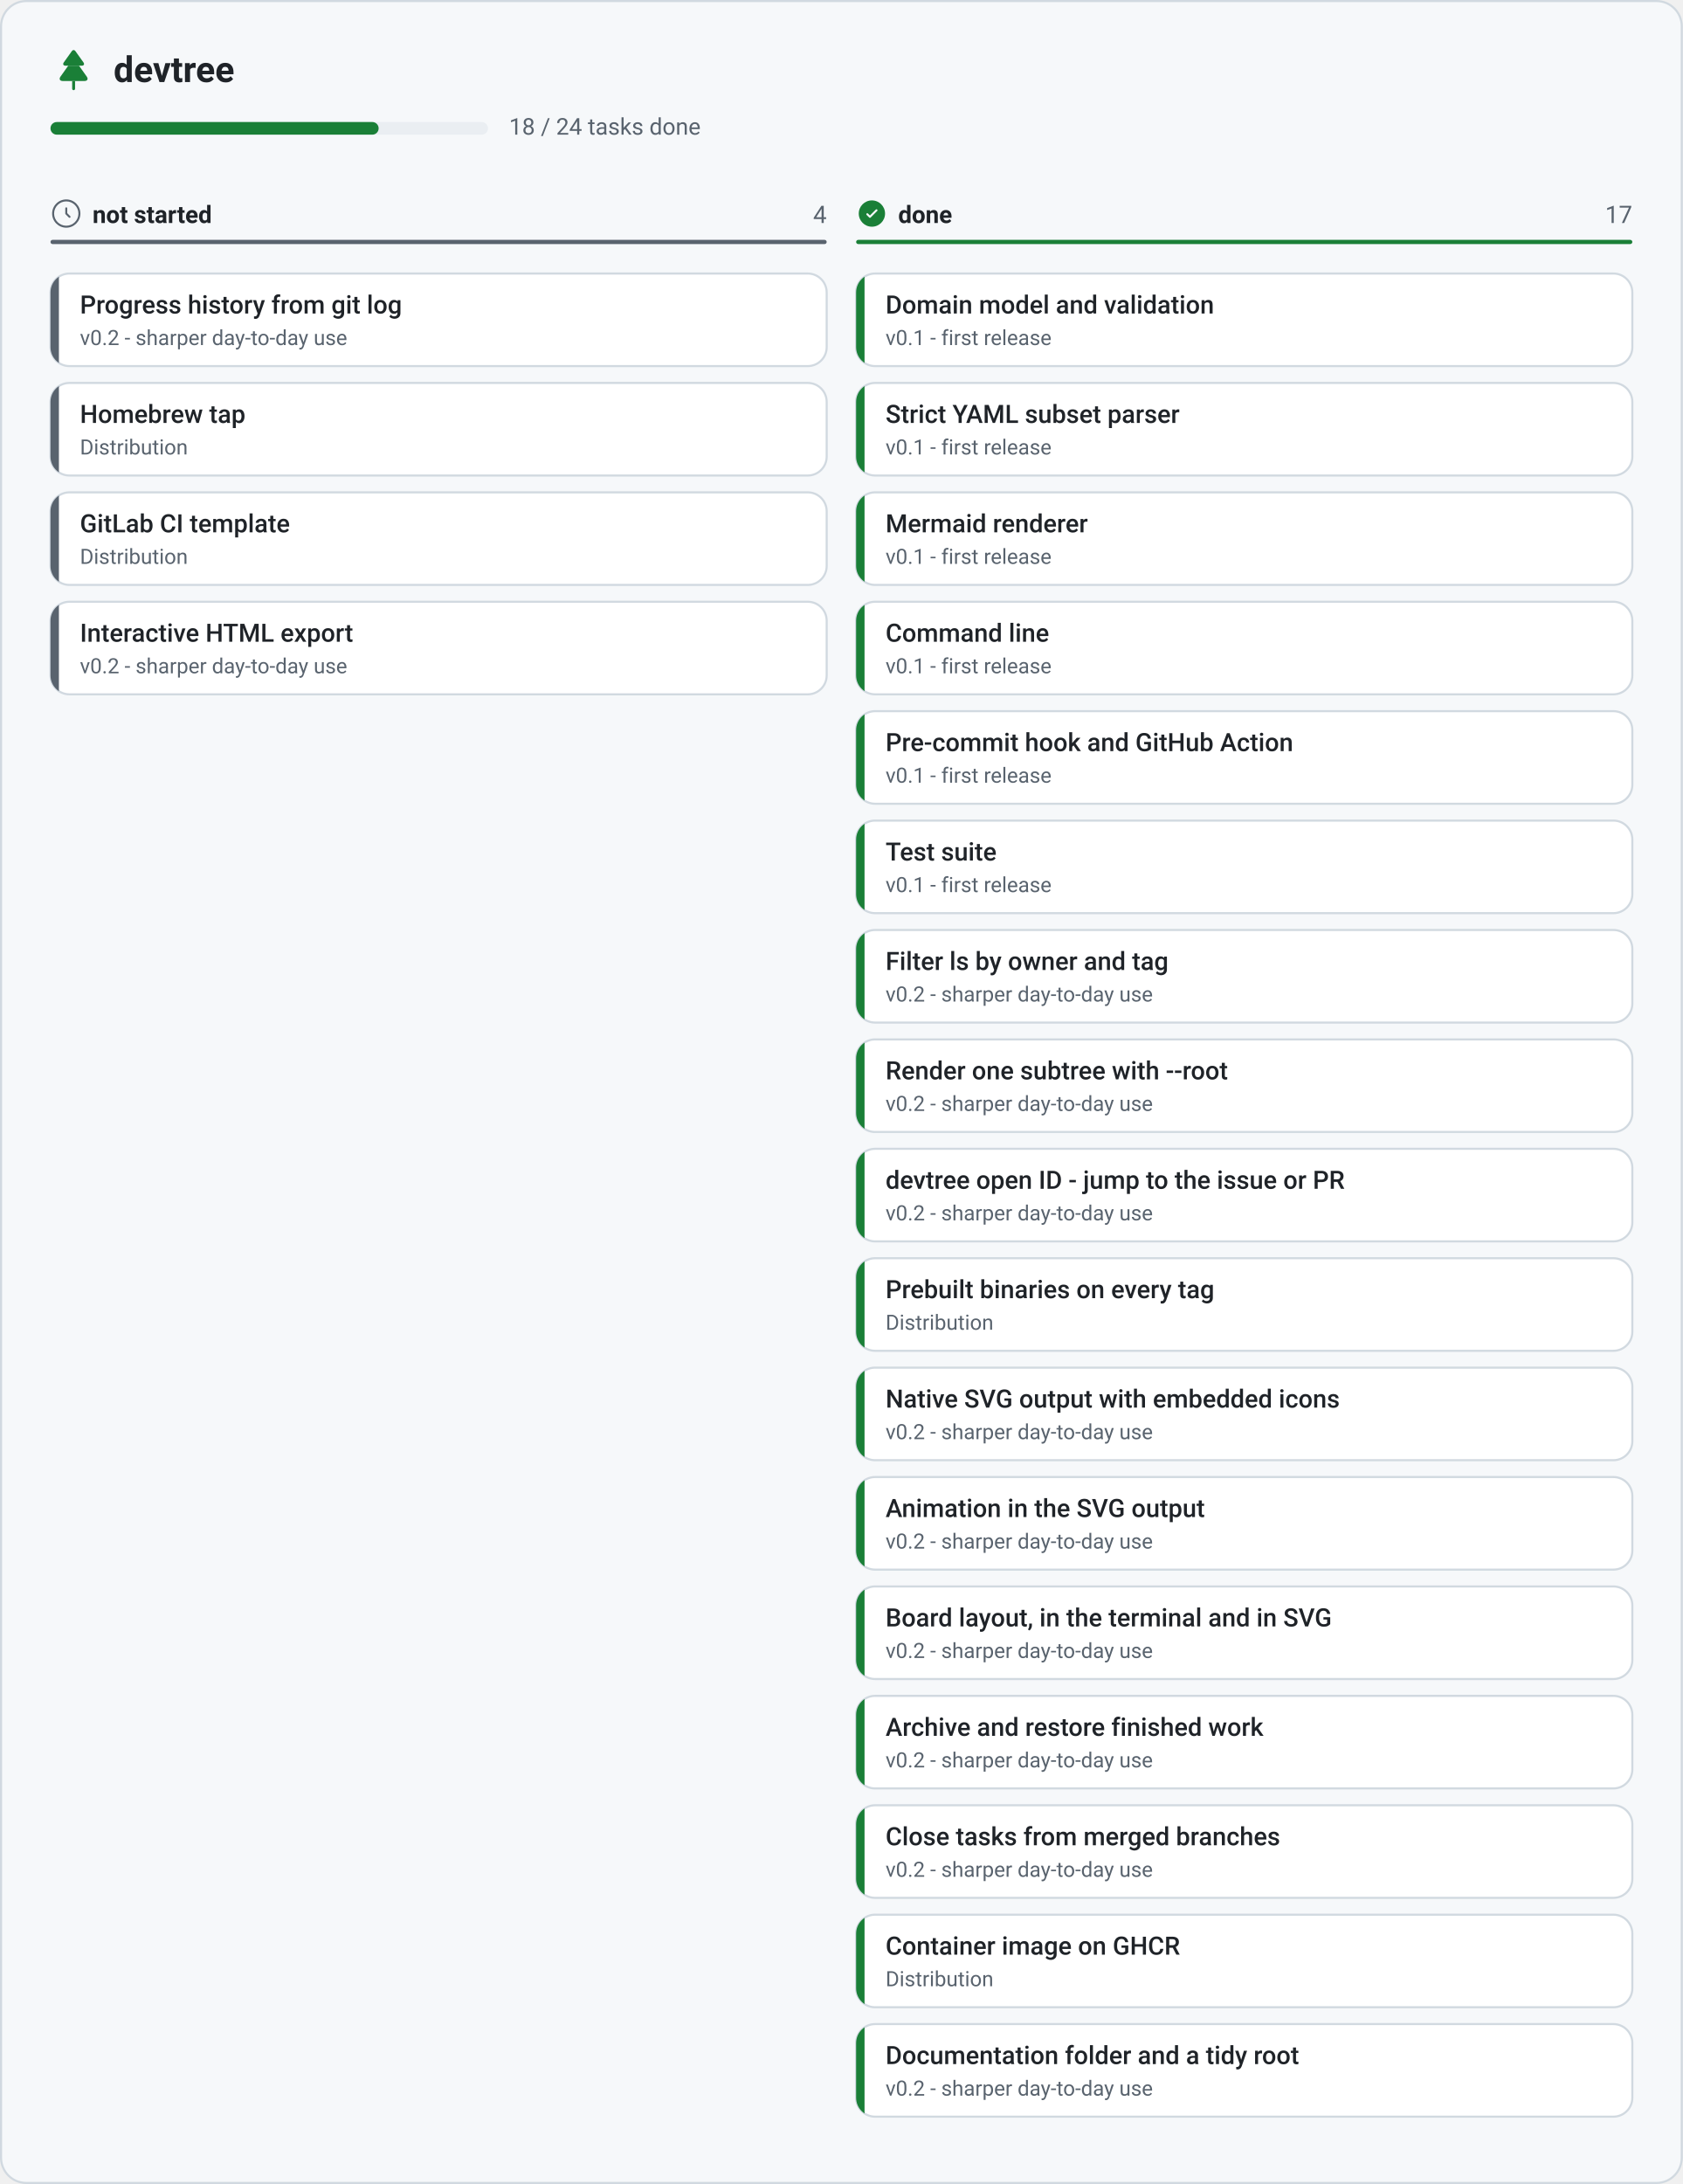
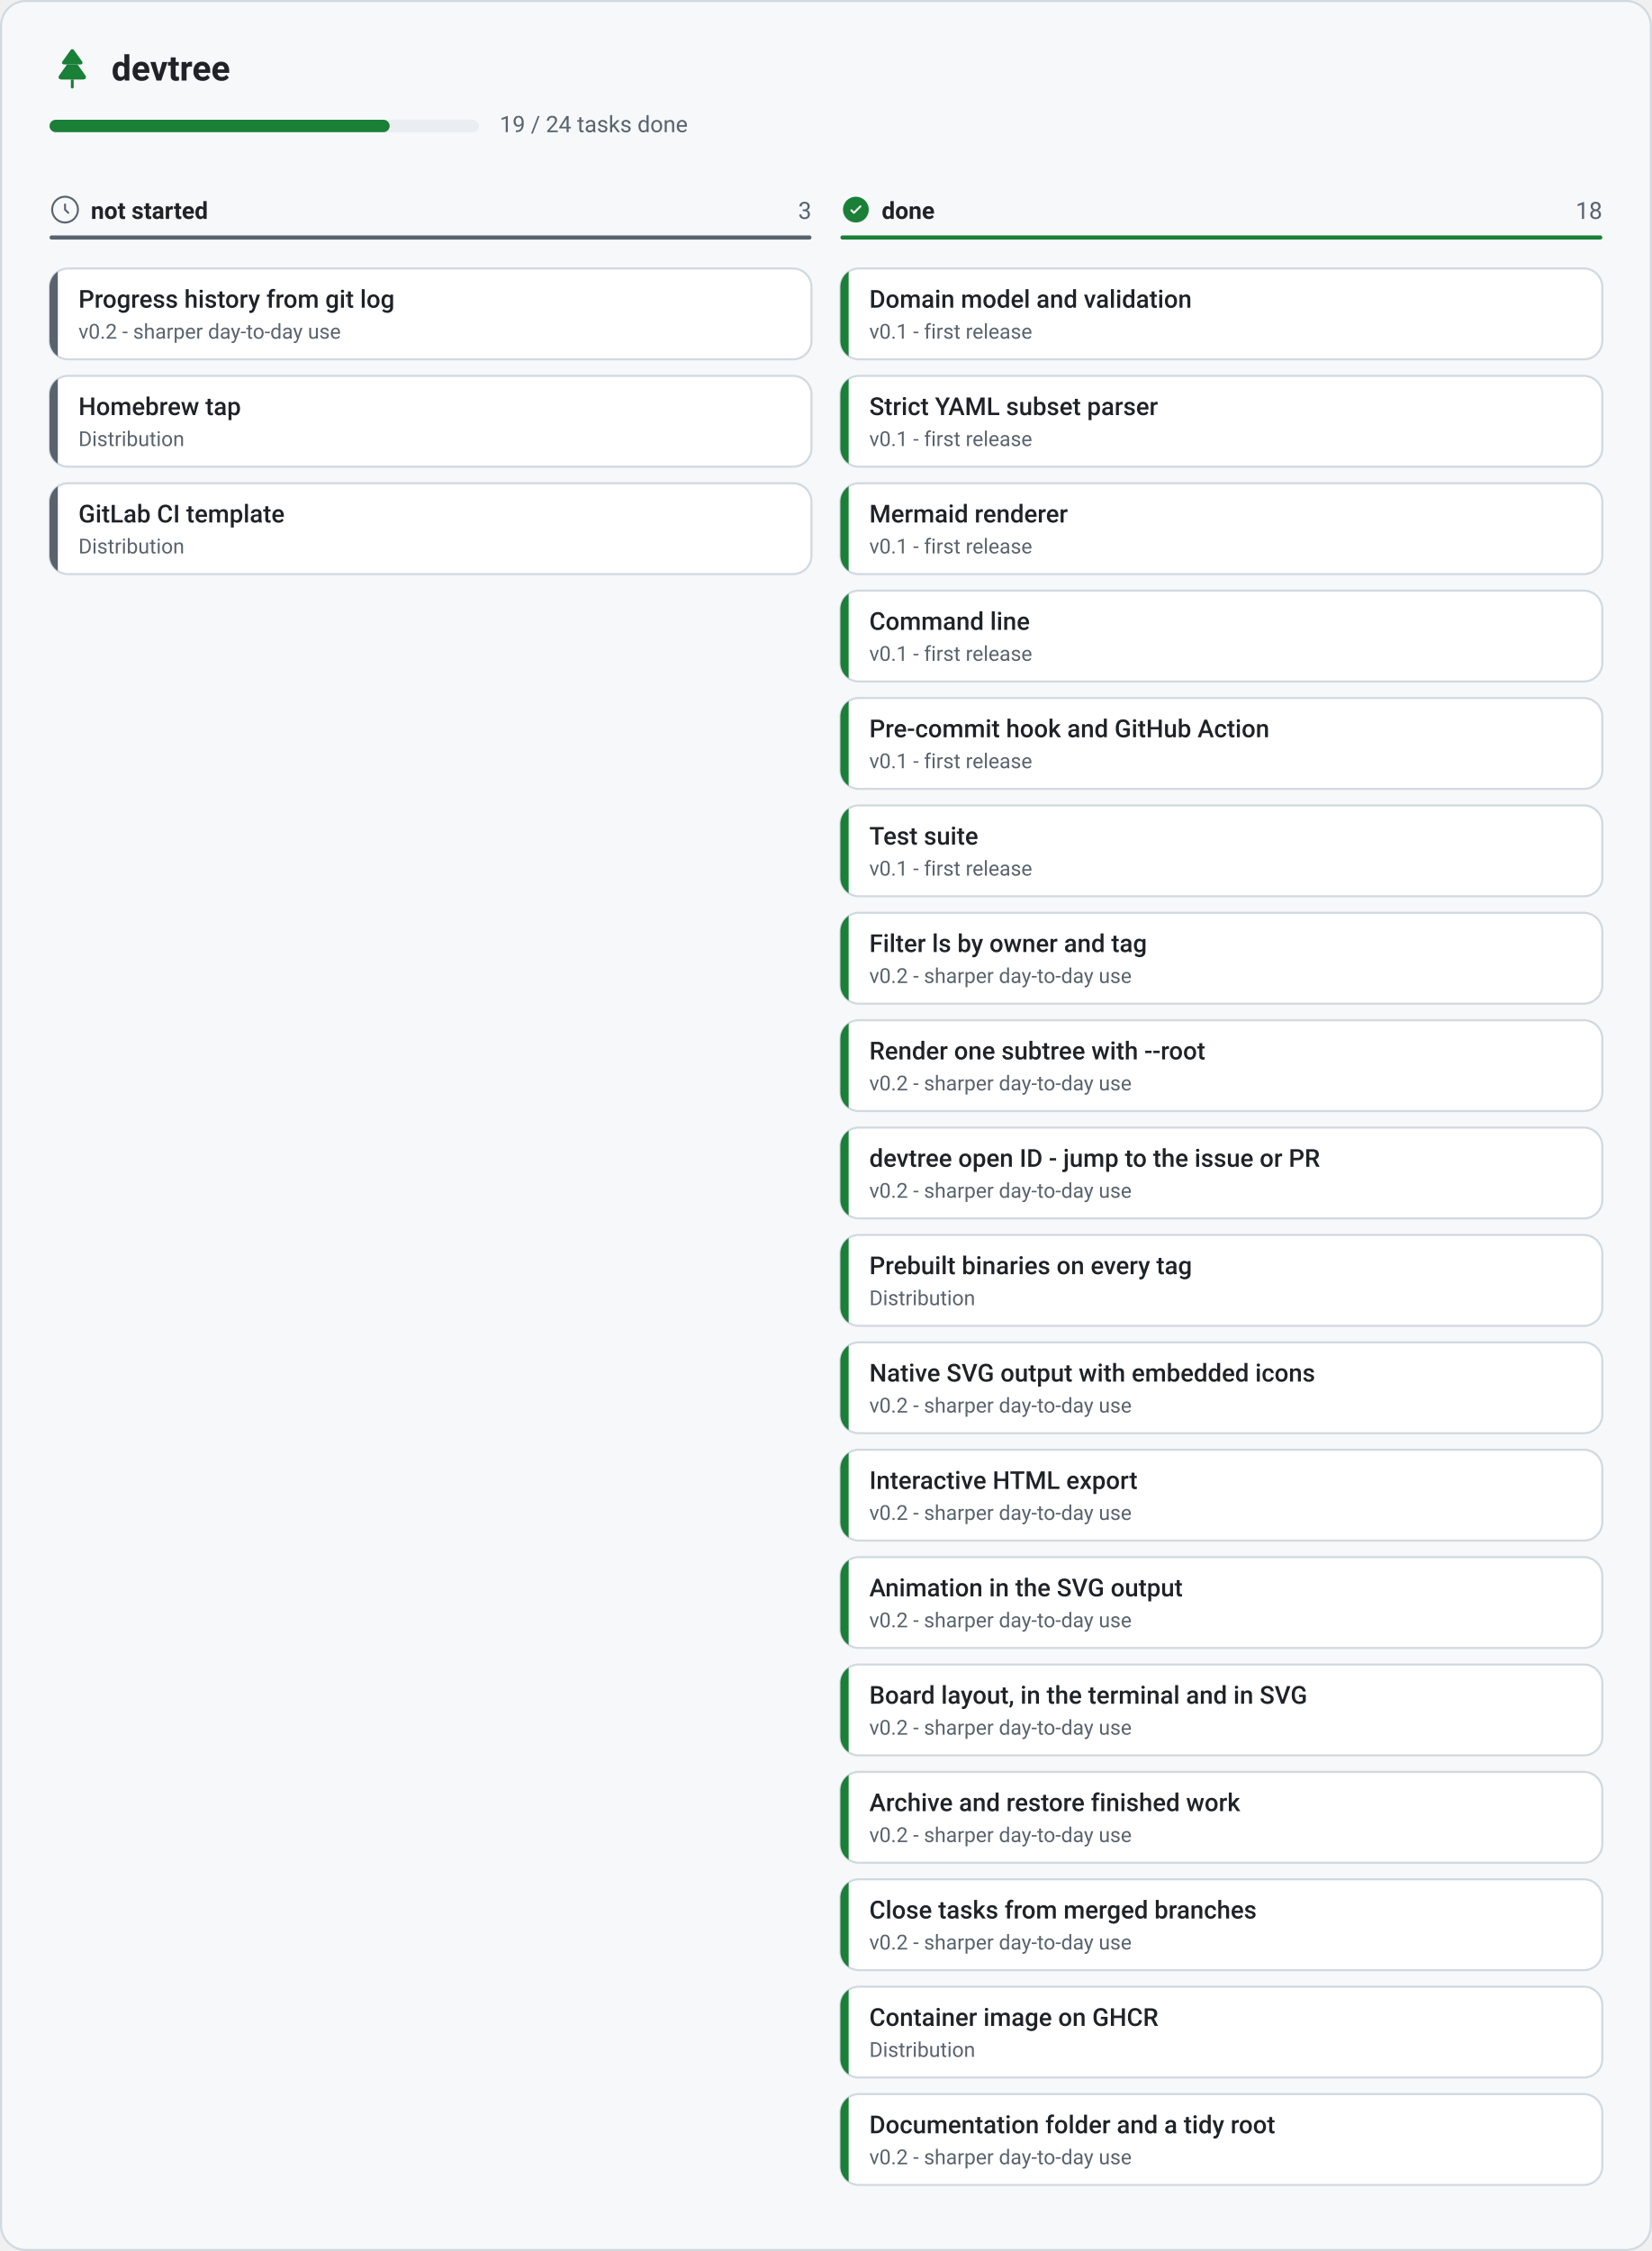
- <svg xmlns="http://www.w3.org/2000/svg" width="800" height="1038" viewBox="0 0 800 1038" font-family="system-ui,-apple-system,'Segoe UI',Roboto,'Helvetica Neue',Arial,sans-serif" role="img" aria-label="devtree board">
+ <svg xmlns="http://www.w3.org/2000/svg" width="800" height="1090" viewBox="0 0 800 1090" font-family="system-ui,-apple-system,'Segoe UI',Roboto,'Helvetica Neue',Arial,sans-serif" role="img" aria-label="devtree board">
  <style>
@keyframes dt-flow { to { stroke-dashoffset: -16 } }
@keyframes dt-grow { from { transform: scaleX(0) } to { transform: scaleX(1) } }
@keyframes dt-spin { to { transform: rotate(360deg) } }
@keyframes dt-rise { from { opacity: 0; transform: translateY(7px) } to { opacity: 1; transform: none } }
@keyframes dt-pulse { 0%, 100% { opacity: 1 } 50% { opacity: .45 } }
@keyframes dt-marquee { from { transform: translateX(-50%) } to { transform: none } }
.dt-flow { animation: dt-flow 1.1s linear infinite }
.dt-grow { animation: dt-grow .9s cubic-bezier(.2,.8,.2,1) both; transform-box: fill-box; transform-origin: left center }
.dt-spin { animation: dt-spin 8s linear infinite; transform-box: fill-box; transform-origin: center }
.dt-rise { animation: dt-rise .55s cubic-bezier(.2,.8,.2,1) backwards }
.dt-pulse { animation: dt-pulse 2.4s ease-in-out infinite }
.dt-marquee { animation: dt-marquee 26s linear infinite; transform-box: fill-box }
@media (prefers-reduced-motion: reduce), print {
  .dt-flow, .dt-grow, .dt-spin, .dt-rise, .dt-pulse, .dt-marquee { animation: none }
}
</style>
  <defs>
    <clipPath id="dt-col-0">
      <rect x="0" y="0" width="369.0" height="44.0" rx="9" />
    </clipPath>
    <clipPath id="dt-col-1">
      <rect x="0" y="0" width="369.0" height="44.0" rx="9" />
    </clipPath>
  </defs>
-   <rect x="0.5" y="0.5" width="799.0" height="1037.0" rx="12.0" fill="#f6f8fa" stroke="#d1d9e0" />
+   <rect x="0.5" y="0.5" width="799.0" height="1089.0" rx="12.0" fill="#f6f8fa" stroke="#d1d9e0" />
  <g transform="translate(24.0,22.0) scale(0.9167)" style="color:#1a7f37">
    <path d="M16.169 10.06H7.829C6.649 10.06 6.239 9.27 6.929 8.31L11.099 2.47C11.589 1.77 12.409 1.77 12.899 2.47L17.069 8.31C17.759 9.27 17.349 10.06 16.169 10.06Z" fill="currentColor" />
    <path d="M17.59 17.999H6.41C4.83 17.999 4.29 16.949 5.22 15.669L9.21 10.059H14.79L18.78 15.669C19.71 16.949 19.17 17.999 17.59 17.999Z" fill="currentColor" />
    <path d="M12.75 18V22C12.75 22.41 12.41 22.75 12 22.75C11.59 22.75 11.25 22.41 11.25 22V18H12.75Z" fill="currentColor" />
  </g>
  <text x="54.0" y="39.0" font-size="17" font-weight="600" fill="#1f2328">devtree</text>
  <rect x="24.0" y="58.0" width="208.0" height="6.0" rx="3.0" fill="#eaeef2" />
-   <rect x="24.0" y="58.0" width="156.0" height="6.0" rx="3.0" fill="#1a7f37" class="dt-grow" />
-   <text x="242.0" y="64.0" font-size="11" fill="#59636e">18 / 24 tasks done</text>
+   <rect x="24.0" y="58.0" width="164.7" height="6.0" rx="3.0" fill="#1a7f37" class="dt-grow" />
+   <text x="242.0" y="64.0" font-size="11" fill="#59636e">19 / 24 tasks done</text>
  <g transform="translate(24.0,94.0) scale(0.625)" style="color:#59636e">
    <path fill-rule="evenodd" clip-rule="evenodd" d="M12 2.75C6.891 2.75 2.75 6.891 2.75 12C2.75 17.109 6.891 21.25 12 21.25C17.109 21.25 21.25 17.109 21.25 12C21.25 6.891 17.109 2.75 12 2.75ZM1.25 12C1.25 6.063 6.063 1.25 12 1.25C17.937 1.25 22.75 6.063 22.75 12C22.75 17.937 17.937 22.75 12 22.75C6.063 22.75 1.25 17.937 1.25 12ZM12 7.25C12.414 7.25 12.75 7.586 12.75 8V11.689L15.03 13.97C15.323 14.263 15.323 14.737 15.03 15.03C14.737 15.323 14.263 15.323 13.97 15.03L11.47 12.53C11.329 12.39 11.25 12.199 11.25 12V8C11.25 7.586 11.586 7.25 12 7.25Z" fill="currentColor" />
  </g>
  <text x="44.0" y="106.0" font-size="11.5" fill="#1f2328" font-weight="600">not started</text>
-   <text x="393.0" y="106.0" font-size="11.5" fill="#59636e" text-anchor="end">4</text>
+   <text x="393.0" y="106.0" font-size="11.5" fill="#59636e" text-anchor="end">3</text>
  <rect x="24.0" y="114.0" width="369.0" height="2.0" rx="1.0" fill="#59636e" />
  <g class="dt-rise" style="animation-delay:0.00s">
    <rect x="24.0" y="130.0" width="369.0" height="44.0" rx="9.0" fill="#ffffff" stroke="#d1d9e0" />
    <g transform="translate(24.0,130.0)" clip-path="url(#dt-col-0)">
      <rect x="0.0" y="0.0" width="4.0" height="44.0" rx="0.0" fill="#59636e" />
    </g>
    <text x="38.0" y="149.0" font-size="12.0" fill="#1f2328" font-weight="500">Progress history from git log</text>
    <text x="38.0" y="164.0" font-size="10.0" fill="#59636e">v0.2 - sharper day-to-day use</text>
  </g>
  <g class="dt-rise" style="animation-delay:0.04s">
    <rect x="24.0" y="182.0" width="369.0" height="44.0" rx="9.0" fill="#ffffff" stroke="#d1d9e0" />
    <g transform="translate(24.0,182.0)" clip-path="url(#dt-col-0)">
      <rect x="0.0" y="0.0" width="4.0" height="44.0" rx="0.0" fill="#59636e" />
    </g>
    <text x="38.0" y="201.0" font-size="12.0" fill="#1f2328" font-weight="500">Homebrew tap</text>
    <text x="38.0" y="216.0" font-size="10.0" fill="#59636e">Distribution</text>
  </g>
  <g class="dt-rise" style="animation-delay:0.07s">
    <rect x="24.0" y="234.0" width="369.0" height="44.0" rx="9.0" fill="#ffffff" stroke="#d1d9e0" />
    <g transform="translate(24.0,234.0)" clip-path="url(#dt-col-0)">
      <rect x="0.0" y="0.0" width="4.0" height="44.0" rx="0.0" fill="#59636e" />
    </g>
    <text x="38.0" y="253.0" font-size="12.0" fill="#1f2328" font-weight="500">GitLab CI template</text>
    <text x="38.0" y="268.0" font-size="10.0" fill="#59636e">Distribution</text>
  </g>
-   <g class="dt-rise" style="animation-delay:0.11s">
-     <rect x="24.0" y="286.0" width="369.0" height="44.0" rx="9.0" fill="#ffffff" stroke="#d1d9e0" />
-     <g transform="translate(24.0,286.0)" clip-path="url(#dt-col-0)">
-       <rect x="0.0" y="0.0" width="4.0" height="44.0" rx="0.0" fill="#59636e" />
-     </g>
-     <text x="38.0" y="305.0" font-size="12.0" fill="#1f2328" font-weight="500">Interactive HTML export</text>
-     <text x="38.0" y="320.0" font-size="10.0" fill="#59636e">v0.2 - sharper day-to-day use</text>
-   </g>
  <g transform="translate(407.0,94.0) scale(0.625)" style="color:#1a7f37">
    <path fill-rule="evenodd" clip-rule="evenodd" d="M22 12C22 17.523 17.523 22 12 22C6.477 22 2 17.523 2 12C2 6.477 6.477 2 12 2C17.523 2 22 6.477 22 12ZM16.03 8.97C16.323 9.263 16.323 9.737 16.03 10.03L11.03 15.03C10.737 15.323 10.263 15.323 9.97 15.03L7.97 13.03C7.677 12.737 7.677 12.263 7.97 11.97C8.263 11.677 8.737 11.677 9.03 11.97L10.5 13.439L12.735 11.204L14.97 8.97C15.263 8.677 15.737 8.677 16.03 8.97Z" fill="currentColor" />
  </g>
  <text x="427.0" y="106.0" font-size="11.5" fill="#1f2328" font-weight="600">done</text>
-   <text x="776.0" y="106.0" font-size="11.5" fill="#59636e" text-anchor="end">17</text>
+   <text x="776.0" y="106.0" font-size="11.5" fill="#59636e" text-anchor="end">18</text>
  <rect x="407.0" y="114.0" width="369.0" height="2.0" rx="1.0" fill="#1a7f37" />
-   <g class="dt-rise" style="animation-delay:0.14s">
+   <g class="dt-rise" style="animation-delay:0.11s">
    <rect x="407.0" y="130.0" width="369.0" height="44.0" rx="9.0" fill="#ffffff" stroke="#d1d9e0" />
    <g transform="translate(407.0,130.0)" clip-path="url(#dt-col-1)">
      <rect x="0.0" y="0.0" width="4.0" height="44.0" rx="0.0" fill="#1a7f37" />
    </g>
    <text x="421.0" y="149.0" font-size="12.0" fill="#1f2328" font-weight="500">Domain model and validation</text>
    <text x="421.0" y="164.0" font-size="10.0" fill="#59636e">v0.1 - first release</text>
  </g>
-   <g class="dt-rise" style="animation-delay:0.18s">
+   <g class="dt-rise" style="animation-delay:0.14s">
    <rect x="407.0" y="182.0" width="369.0" height="44.0" rx="9.0" fill="#ffffff" stroke="#d1d9e0" />
    <g transform="translate(407.0,182.0)" clip-path="url(#dt-col-1)">
      <rect x="0.0" y="0.0" width="4.0" height="44.0" rx="0.0" fill="#1a7f37" />
    </g>
    <text x="421.0" y="201.0" font-size="12.0" fill="#1f2328" font-weight="500">Strict YAML subset parser</text>
    <text x="421.0" y="216.0" font-size="10.0" fill="#59636e">v0.1 - first release</text>
  </g>
-   <g class="dt-rise" style="animation-delay:0.21s">
+   <g class="dt-rise" style="animation-delay:0.18s">
    <rect x="407.0" y="234.0" width="369.0" height="44.0" rx="9.0" fill="#ffffff" stroke="#d1d9e0" />
    <g transform="translate(407.0,234.0)" clip-path="url(#dt-col-1)">
      <rect x="0.0" y="0.0" width="4.0" height="44.0" rx="0.0" fill="#1a7f37" />
    </g>
    <text x="421.0" y="253.0" font-size="12.0" fill="#1f2328" font-weight="500">Mermaid renderer</text>
    <text x="421.0" y="268.0" font-size="10.0" fill="#59636e">v0.1 - first release</text>
  </g>
-   <g class="dt-rise" style="animation-delay:0.25s">
+   <g class="dt-rise" style="animation-delay:0.21s">
    <rect x="407.0" y="286.0" width="369.0" height="44.0" rx="9.0" fill="#ffffff" stroke="#d1d9e0" />
    <g transform="translate(407.0,286.0)" clip-path="url(#dt-col-1)">
      <rect x="0.0" y="0.0" width="4.0" height="44.0" rx="0.0" fill="#1a7f37" />
    </g>
    <text x="421.0" y="305.0" font-size="12.0" fill="#1f2328" font-weight="500">Command line</text>
    <text x="421.0" y="320.0" font-size="10.0" fill="#59636e">v0.1 - first release</text>
  </g>
-   <g class="dt-rise" style="animation-delay:0.28s">
+   <g class="dt-rise" style="animation-delay:0.25s">
    <rect x="407.0" y="338.0" width="369.0" height="44.0" rx="9.0" fill="#ffffff" stroke="#d1d9e0" />
    <g transform="translate(407.0,338.0)" clip-path="url(#dt-col-1)">
      <rect x="0.0" y="0.0" width="4.0" height="44.0" rx="0.0" fill="#1a7f37" />
    </g>
    <text x="421.0" y="357.0" font-size="12.0" fill="#1f2328" font-weight="500">Pre-commit hook and GitHub Action</text>
    <text x="421.0" y="372.0" font-size="10.0" fill="#59636e">v0.1 - first release</text>
  </g>
-   <g class="dt-rise" style="animation-delay:0.32s">
+   <g class="dt-rise" style="animation-delay:0.28s">
    <rect x="407.0" y="390.0" width="369.0" height="44.0" rx="9.0" fill="#ffffff" stroke="#d1d9e0" />
    <g transform="translate(407.0,390.0)" clip-path="url(#dt-col-1)">
      <rect x="0.0" y="0.0" width="4.0" height="44.0" rx="0.0" fill="#1a7f37" />
    </g>
    <text x="421.0" y="409.0" font-size="12.0" fill="#1f2328" font-weight="500">Test suite</text>
    <text x="421.0" y="424.0" font-size="10.0" fill="#59636e">v0.1 - first release</text>
  </g>
-   <g class="dt-rise" style="animation-delay:0.35s">
+   <g class="dt-rise" style="animation-delay:0.32s">
    <rect x="407.0" y="442.0" width="369.0" height="44.0" rx="9.0" fill="#ffffff" stroke="#d1d9e0" />
    <g transform="translate(407.0,442.0)" clip-path="url(#dt-col-1)">
      <rect x="0.0" y="0.0" width="4.0" height="44.0" rx="0.0" fill="#1a7f37" />
    </g>
    <text x="421.0" y="461.0" font-size="12.0" fill="#1f2328" font-weight="500">Filter ls by owner and tag</text>
    <text x="421.0" y="476.0" font-size="10.0" fill="#59636e">v0.2 - sharper day-to-day use</text>
  </g>
-   <g class="dt-rise" style="animation-delay:0.39s">
+   <g class="dt-rise" style="animation-delay:0.35s">
    <rect x="407.0" y="494.0" width="369.0" height="44.0" rx="9.0" fill="#ffffff" stroke="#d1d9e0" />
    <g transform="translate(407.0,494.0)" clip-path="url(#dt-col-1)">
      <rect x="0.0" y="0.0" width="4.0" height="44.0" rx="0.0" fill="#1a7f37" />
    </g>
    <text x="421.0" y="513.0" font-size="12.0" fill="#1f2328" font-weight="500">Render one subtree with --root</text>
    <text x="421.0" y="528.0" font-size="10.0" fill="#59636e">v0.2 - sharper day-to-day use</text>
  </g>
-   <g class="dt-rise" style="animation-delay:0.42s">
+   <g class="dt-rise" style="animation-delay:0.39s">
    <rect x="407.0" y="546.0" width="369.0" height="44.0" rx="9.0" fill="#ffffff" stroke="#d1d9e0" />
    <g transform="translate(407.0,546.0)" clip-path="url(#dt-col-1)">
      <rect x="0.0" y="0.0" width="4.0" height="44.0" rx="0.0" fill="#1a7f37" />
    </g>
    <text x="421.0" y="565.0" font-size="12.0" fill="#1f2328" font-weight="500">devtree open ID - jump to the issue or PR</text>
    <text x="421.0" y="580.0" font-size="10.0" fill="#59636e">v0.2 - sharper day-to-day use</text>
  </g>
-   <g class="dt-rise" style="animation-delay:0.46s">
+   <g class="dt-rise" style="animation-delay:0.42s">
    <rect x="407.0" y="598.0" width="369.0" height="44.0" rx="9.0" fill="#ffffff" stroke="#d1d9e0" />
    <g transform="translate(407.0,598.0)" clip-path="url(#dt-col-1)">
      <rect x="0.0" y="0.0" width="4.0" height="44.0" rx="0.0" fill="#1a7f37" />
    </g>
    <text x="421.0" y="617.0" font-size="12.0" fill="#1f2328" font-weight="500">Prebuilt binaries on every tag</text>
    <text x="421.0" y="632.0" font-size="10.0" fill="#59636e">Distribution</text>
  </g>
-   <g class="dt-rise" style="animation-delay:0.49s">
+   <g class="dt-rise" style="animation-delay:0.46s">
    <rect x="407.0" y="650.0" width="369.0" height="44.0" rx="9.0" fill="#ffffff" stroke="#d1d9e0" />
    <g transform="translate(407.0,650.0)" clip-path="url(#dt-col-1)">
      <rect x="0.0" y="0.0" width="4.0" height="44.0" rx="0.0" fill="#1a7f37" />
    </g>
    <text x="421.0" y="669.0" font-size="12.0" fill="#1f2328" font-weight="500">Native SVG output with embedded icons</text>
    <text x="421.0" y="684.0" font-size="10.0" fill="#59636e">v0.2 - sharper day-to-day use</text>
  </g>
-   <g class="dt-rise" style="animation-delay:0.53s">
+   <g class="dt-rise" style="animation-delay:0.49s">
    <rect x="407.0" y="702.0" width="369.0" height="44.0" rx="9.0" fill="#ffffff" stroke="#d1d9e0" />
    <g transform="translate(407.0,702.0)" clip-path="url(#dt-col-1)">
      <rect x="0.0" y="0.0" width="4.0" height="44.0" rx="0.0" fill="#1a7f37" />
    </g>
-     <text x="421.0" y="721.0" font-size="12.0" fill="#1f2328" font-weight="500">Animation in the SVG output</text>
+     <text x="421.0" y="721.0" font-size="12.0" fill="#1f2328" font-weight="500">Interactive HTML export</text>
    <text x="421.0" y="736.0" font-size="10.0" fill="#59636e">v0.2 - sharper day-to-day use</text>
  </g>
-   <g class="dt-rise" style="animation-delay:0.56s">
+   <g class="dt-rise" style="animation-delay:0.53s">
    <rect x="407.0" y="754.0" width="369.0" height="44.0" rx="9.0" fill="#ffffff" stroke="#d1d9e0" />
    <g transform="translate(407.0,754.0)" clip-path="url(#dt-col-1)">
      <rect x="0.0" y="0.0" width="4.0" height="44.0" rx="0.0" fill="#1a7f37" />
    </g>
-     <text x="421.0" y="773.0" font-size="12.0" fill="#1f2328" font-weight="500">Board layout, in the terminal and in SVG</text>
+     <text x="421.0" y="773.0" font-size="12.0" fill="#1f2328" font-weight="500">Animation in the SVG output</text>
    <text x="421.0" y="788.0" font-size="10.0" fill="#59636e">v0.2 - sharper day-to-day use</text>
  </g>
-   <g class="dt-rise" style="animation-delay:0.60s">
+   <g class="dt-rise" style="animation-delay:0.56s">
    <rect x="407.0" y="806.0" width="369.0" height="44.0" rx="9.0" fill="#ffffff" stroke="#d1d9e0" />
    <g transform="translate(407.0,806.0)" clip-path="url(#dt-col-1)">
      <rect x="0.0" y="0.0" width="4.0" height="44.0" rx="0.0" fill="#1a7f37" />
    </g>
-     <text x="421.0" y="825.0" font-size="12.0" fill="#1f2328" font-weight="500">Archive and restore finished work</text>
+     <text x="421.0" y="825.0" font-size="12.0" fill="#1f2328" font-weight="500">Board layout, in the terminal and in SVG</text>
    <text x="421.0" y="840.0" font-size="10.0" fill="#59636e">v0.2 - sharper day-to-day use</text>
  </g>
-   <g class="dt-rise" style="animation-delay:0.63s">
+   <g class="dt-rise" style="animation-delay:0.60s">
    <rect x="407.0" y="858.0" width="369.0" height="44.0" rx="9.0" fill="#ffffff" stroke="#d1d9e0" />
    <g transform="translate(407.0,858.0)" clip-path="url(#dt-col-1)">
      <rect x="0.0" y="0.0" width="4.0" height="44.0" rx="0.0" fill="#1a7f37" />
    </g>
-     <text x="421.0" y="877.0" font-size="12.0" fill="#1f2328" font-weight="500">Close tasks from merged branches</text>
+     <text x="421.0" y="877.0" font-size="12.0" fill="#1f2328" font-weight="500">Archive and restore finished work</text>
    <text x="421.0" y="892.0" font-size="10.0" fill="#59636e">v0.2 - sharper day-to-day use</text>
  </g>
-   <g class="dt-rise" style="animation-delay:0.67s">
+   <g class="dt-rise" style="animation-delay:0.63s">
    <rect x="407.0" y="910.0" width="369.0" height="44.0" rx="9.0" fill="#ffffff" stroke="#d1d9e0" />
    <g transform="translate(407.0,910.0)" clip-path="url(#dt-col-1)">
      <rect x="0.0" y="0.0" width="4.0" height="44.0" rx="0.0" fill="#1a7f37" />
    </g>
-     <text x="421.0" y="929.0" font-size="12.0" fill="#1f2328" font-weight="500">Container image on GHCR</text>
-     <text x="421.0" y="944.0" font-size="10.0" fill="#59636e">Distribution</text>
-   </g>
-   <g class="dt-rise" style="animation-delay:0.70s">
+     <text x="421.0" y="929.0" font-size="12.0" fill="#1f2328" font-weight="500">Close tasks from merged branches</text>
+     <text x="421.0" y="944.0" font-size="10.0" fill="#59636e">v0.2 - sharper day-to-day use</text>
+   </g>
+   <g class="dt-rise" style="animation-delay:0.67s">
    <rect x="407.0" y="962.0" width="369.0" height="44.0" rx="9.0" fill="#ffffff" stroke="#d1d9e0" />
    <g transform="translate(407.0,962.0)" clip-path="url(#dt-col-1)">
      <rect x="0.0" y="0.0" width="4.0" height="44.0" rx="0.0" fill="#1a7f37" />
    </g>
-     <text x="421.0" y="981.0" font-size="12.0" fill="#1f2328" font-weight="500">Documentation folder and a tidy root</text>
-     <text x="421.0" y="996.0" font-size="10.0" fill="#59636e">v0.2 - sharper day-to-day use</text>
+     <text x="421.0" y="981.0" font-size="12.0" fill="#1f2328" font-weight="500">Container image on GHCR</text>
+     <text x="421.0" y="996.0" font-size="10.0" fill="#59636e">Distribution</text>
+   </g>
+   <g class="dt-rise" style="animation-delay:0.70s">
+     <rect x="407.0" y="1014.0" width="369.0" height="44.0" rx="9.0" fill="#ffffff" stroke="#d1d9e0" />
+     <g transform="translate(407.0,1014.0)" clip-path="url(#dt-col-1)">
+       <rect x="0.0" y="0.0" width="4.0" height="44.0" rx="0.0" fill="#1a7f37" />
+     </g>
+     <text x="421.0" y="1033.0" font-size="12.0" fill="#1f2328" font-weight="500">Documentation folder and a tidy root</text>
+     <text x="421.0" y="1048.0" font-size="10.0" fill="#59636e">v0.2 - sharper day-to-day use</text>
  </g>
</svg>
